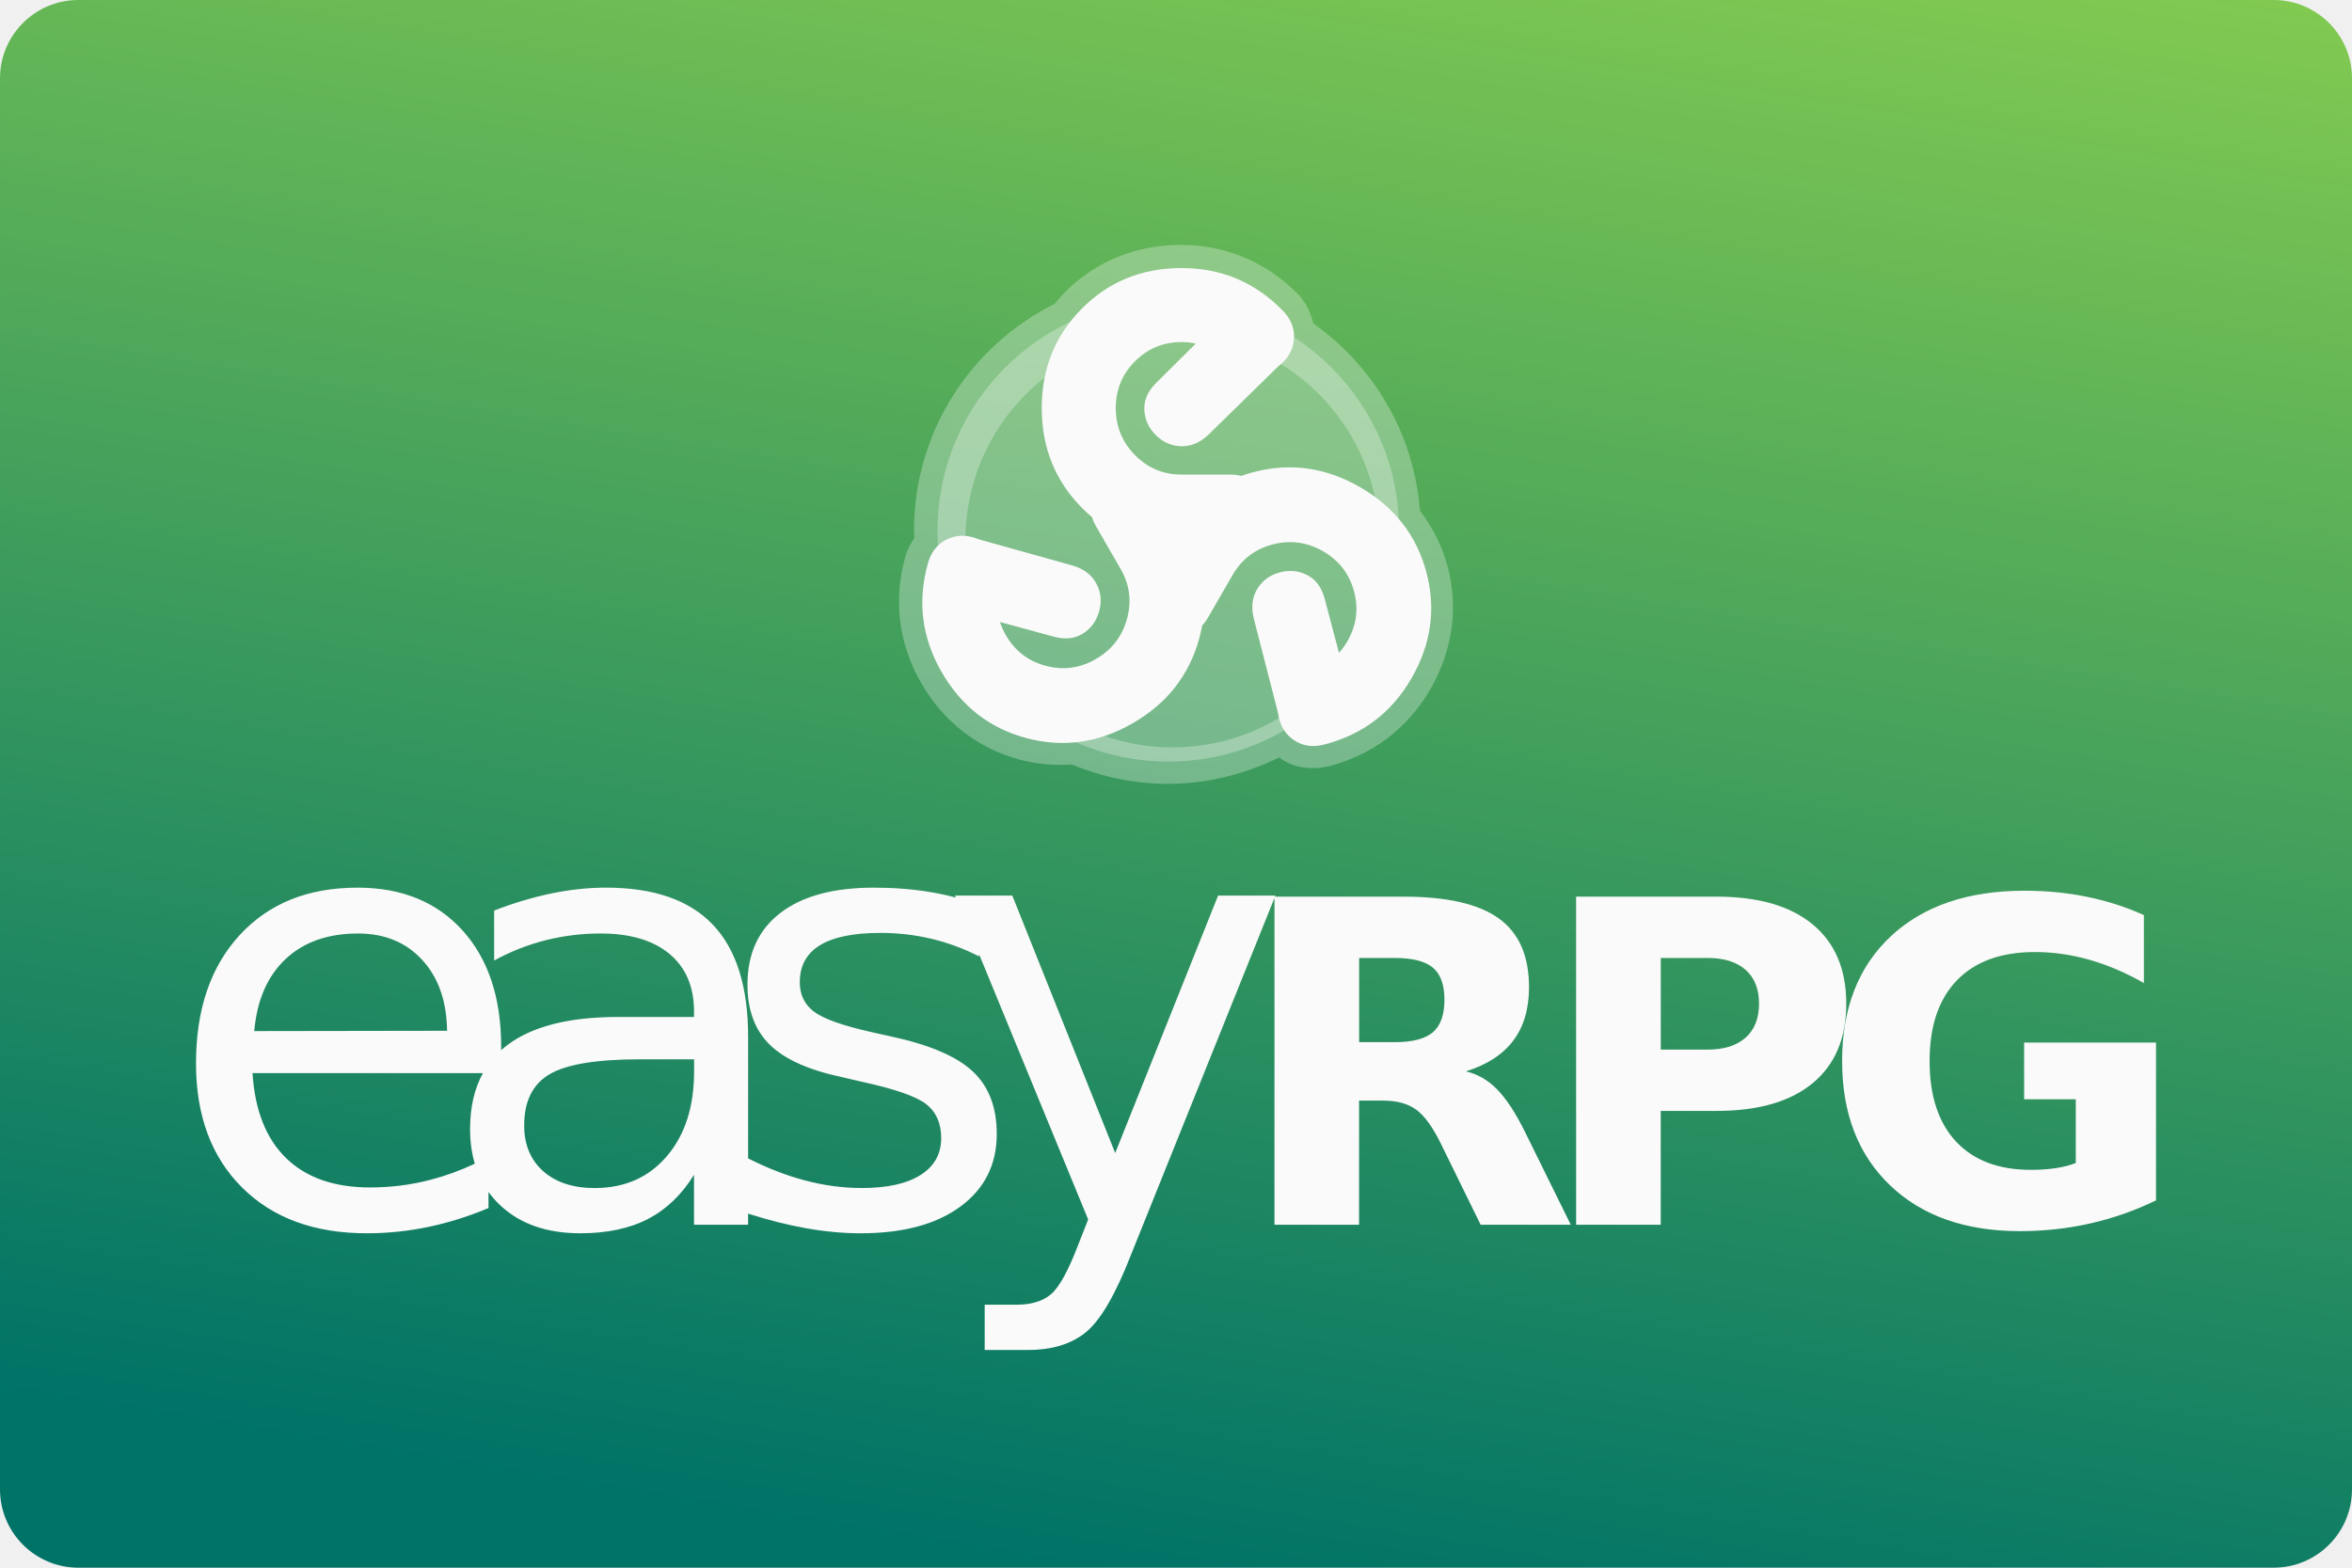
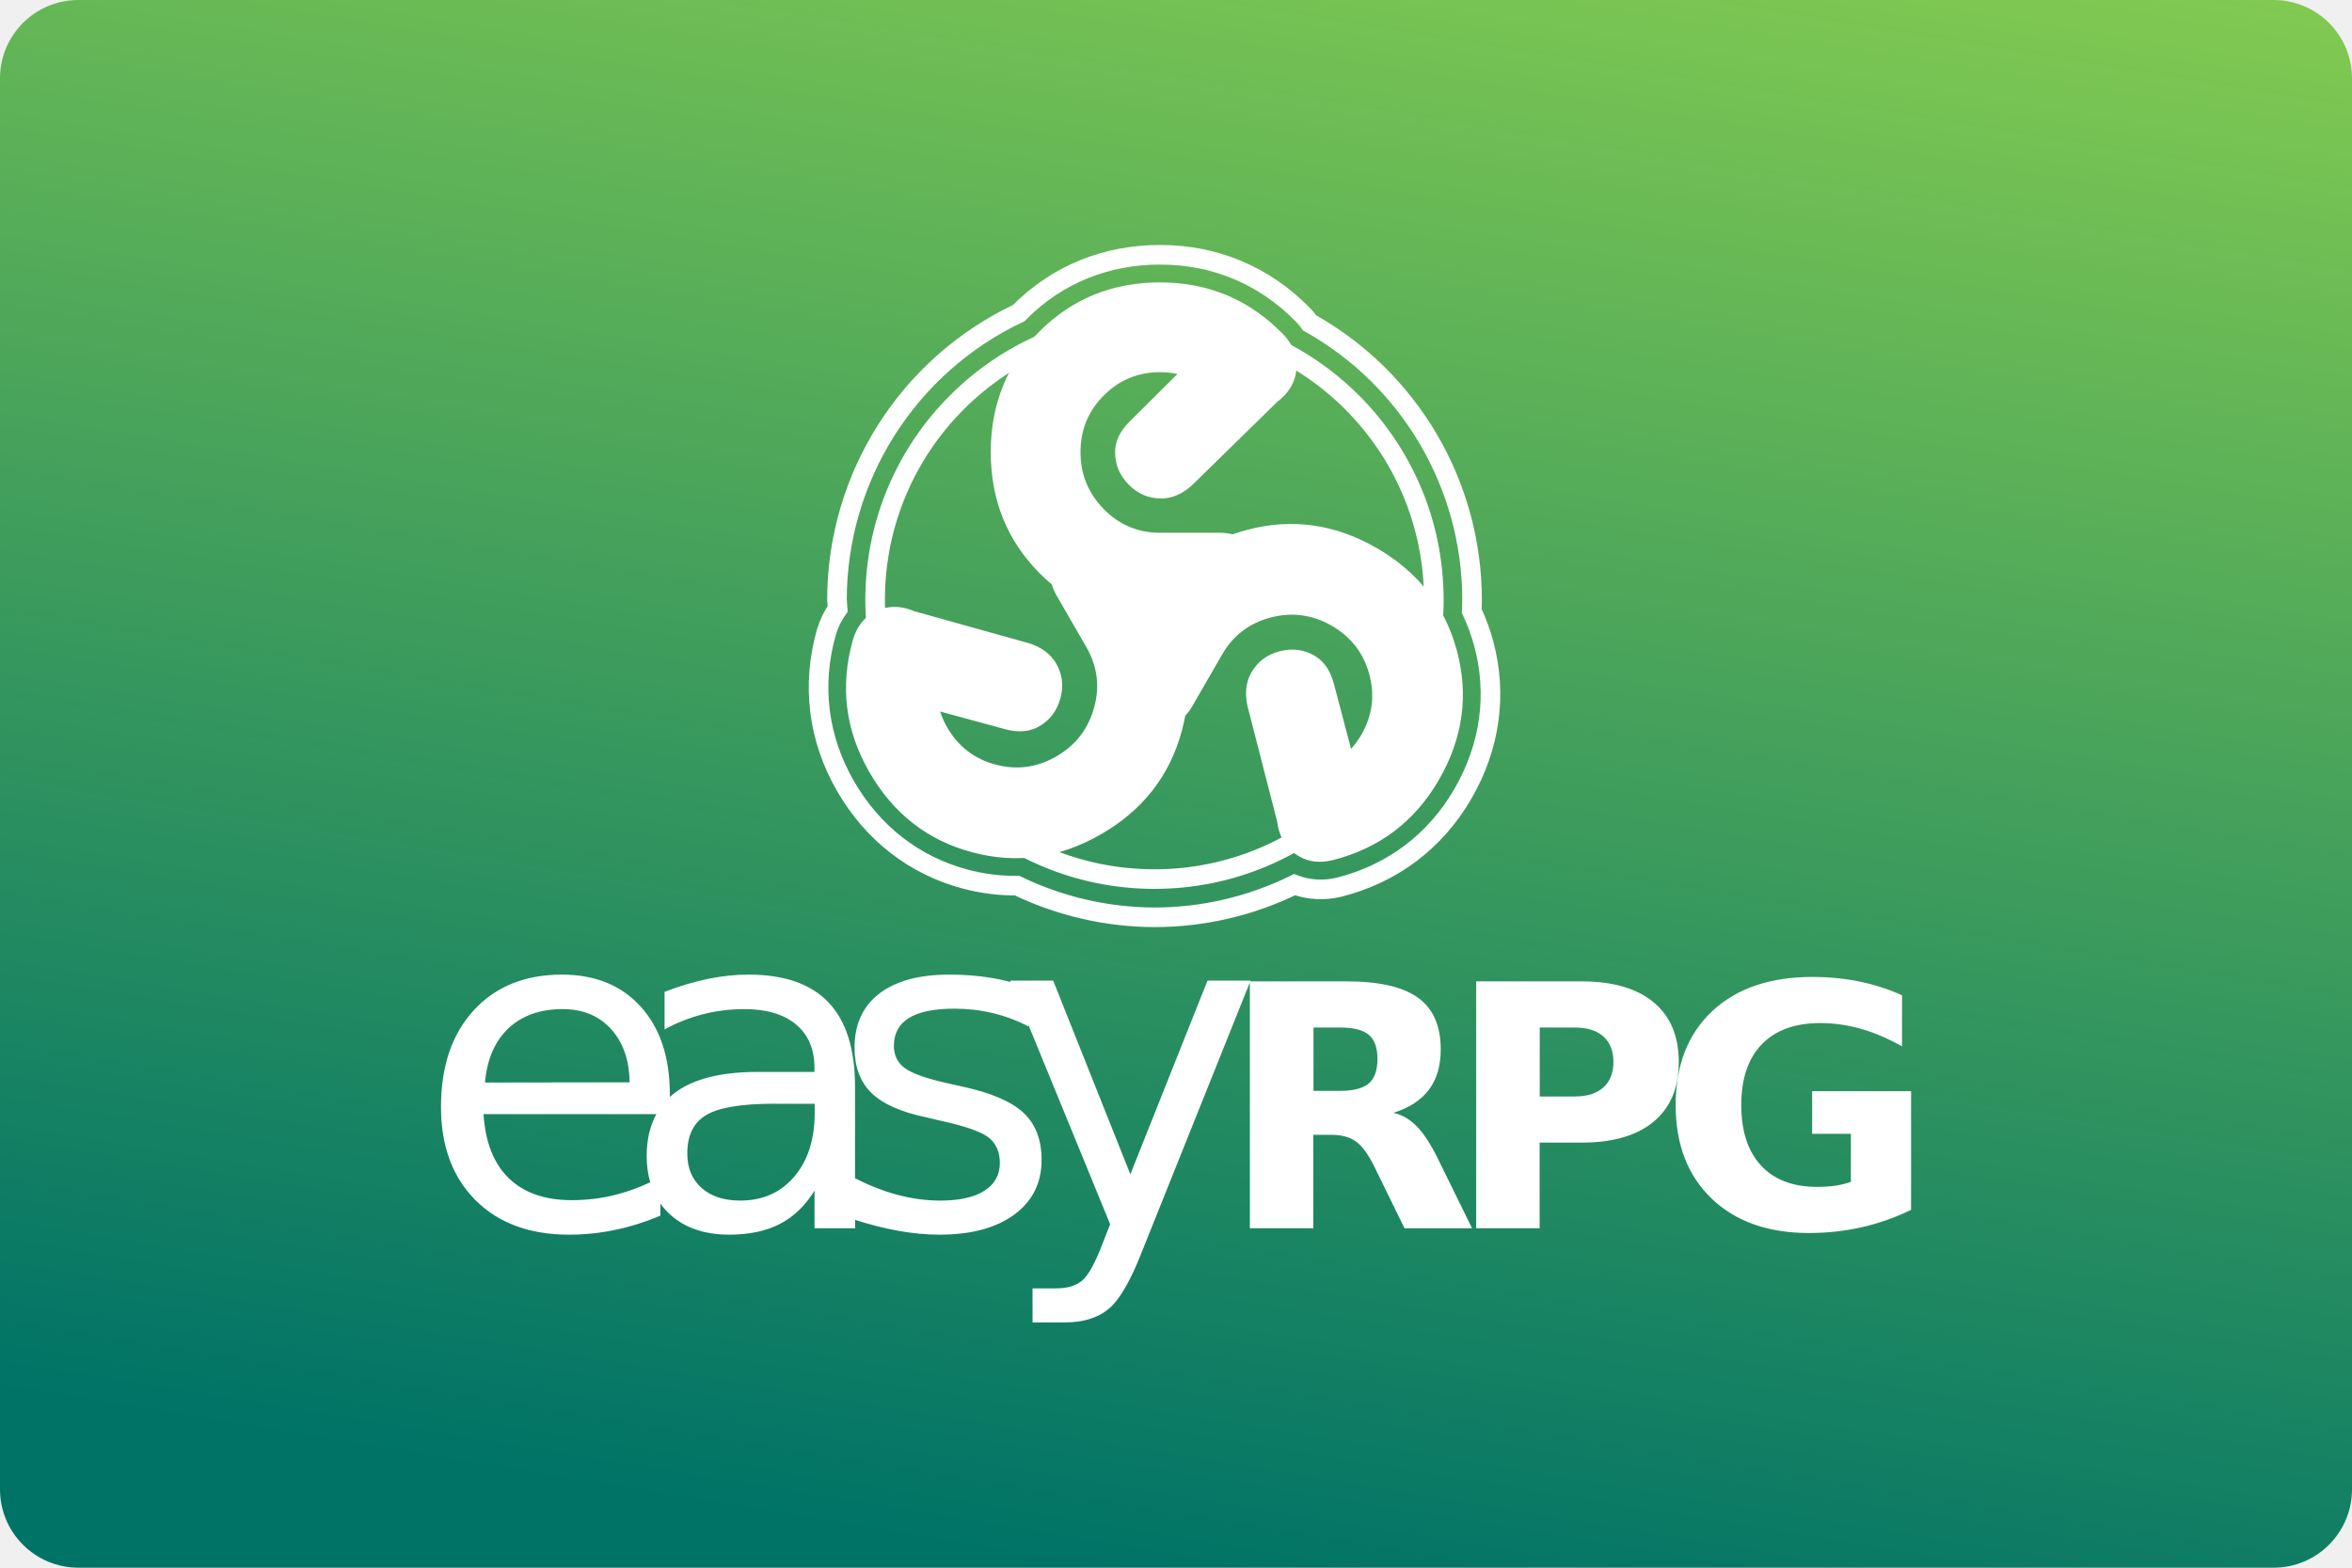
- <svg xmlns="http://www.w3.org/2000/svg" width="480" height="320" version="1.1" viewBox="0 0 480 320">
+ <svg xmlns="http://www.w3.org/2000/svg" width="480" height="320" version="1.1" viewBox="0 0 480 320" xml:space="preserve">
  <defs>
-     <linearGradient id="a" x1="76.46" x2="58.089" y1="-26.808" y2="84.667" gradientTransform="scale(3.7795)" gradientUnits="userSpaceOnUse">
+     <linearGradient id="a" x1="76.46" x2="58.09" y1="-26.81" y2="84.67" gradientTransform="scale(3.78)" gradientUnits="userSpaceOnUse">
      <stop stop-color="#9bdb4d" offset="0" />
      <stop stop-color="#007367" offset="1" />
    </linearGradient>
  </defs>
-   <rect width="480" height="320" ry="16" fill="url(#a)" stroke-linecap="square" stroke-linejoin="round" stroke-width="2" style="paint-order:stroke fill markers" />
-   <path d="m72.937 181.19c-10.079 0-18.089 3.23-24.029 9.688-5.939 6.46-8.908 15.189-8.908 26.187 0 10.639 3.129 19.078 9.389 25.318 6.259 6.24 14.747 9.357 25.466 9.357 4.28 0 8.501-0.44 12.66-1.319 4.16-0.879 8.219-2.159 12.179-3.839v-3.271c0.68 0.939 1.452 1.82 2.315 2.641 4.059 3.86 9.528 5.788 16.408 5.788 5.439 0 10.039-0.967 13.799-2.908 3.759-1.94 6.899-4.951 9.419-9.031v10.2h11.04v-2.268c4.096 1.302 8.002 2.291 11.717 2.957 3.9 0.699 7.65 1.05 11.25 1.05 8.639 0 15.428-1.819 20.368-5.46 4.939-3.639 7.409-8.578 7.409-14.817 0-5.479-1.648-9.751-4.948-12.811-3.3-3.059-8.871-5.427-16.709-7.107l-3.78-0.842c-5.92-1.319-9.859-2.707-11.818-4.167-1.961-1.46-2.942-3.47-2.942-6.03 0-3.36 1.371-5.879 4.111-7.559 2.739-1.679 6.849-2.52 12.329-2.52 3.599 0 7.078 0.401 10.437 1.201 3.36 0.801 6.601 2 9.721 3.599v-0.435l22.253 54.13-1.981 5.04c-2.04 5.359-3.901 8.76-5.58 10.2-1.68 1.44-4.039 2.159-7.077 2.159h-6.48v9.239h8.819c4.959 0 8.917-1.219 11.877-3.659 2.959-2.44 6.001-7.661 9.12-15.659l29.323-72.945v66.705h17.27v-25.345h4.891c2.811 0 5.061 0.615 6.751 1.84 1.689 1.227 3.357 3.513 5.002 6.862l8.165 16.642h18.394l-9.377-19.021c-1.915-3.857-3.806-6.736-5.674-8.636-1.87-1.899-3.987-3.115-6.349-3.654 4.307-1.345 7.531-3.44 9.669-6.282 2.138-2.841 3.207-6.474 3.207-10.901 0-6.398-2.058-11.078-6.168-14.039-4.113-2.961-10.581-4.442-19.402-4.442h-26.269l0.086-0.217h-11.7l-20.998 52.554-20.998-52.554h-11.7l0.168 0.408c-1.664-0.451-3.398-0.826-5.202-1.126-3.6-0.6-7.439-0.902-11.519-0.902-8.24 0-14.599 1.721-19.078 5.16-4.479 3.44-6.719 8.32-6.719 14.639 0 5.199 1.52 9.289 4.56 12.268 3.039 2.98 7.98 5.19 14.82 6.63l3.839 0.899c6.839 1.48 11.27 3.021 13.29 4.619 2.019 1.6 3.029 3.9 3.029 6.899 0 3.24-1.4 5.75-4.199 7.529-2.8 1.78-6.8 2.668-11.998 2.668-3.88 0-7.799-0.528-11.758-1.588-3.761-1.006-7.578-2.498-11.447-4.461v-24.787c0-10.238-2.402-17.878-7.201-22.917-4.799-5.04-12.059-7.559-21.778-7.559-3.599 0-7.297 0.388-11.097 1.168-3.8 0.78-7.722 1.95-11.761 3.51v10.198c3.36-1.839 6.861-3.217 10.501-4.138 3.639-0.92 7.378-1.381 11.218-1.381 6.038 0 10.728 1.391 14.069 4.17 3.339 2.781 5.01 6.71 5.01 11.788v1.082h-15.479c-10.04 0-17.588 1.918-22.648 5.758-0.431 0.327-0.841 0.669-1.235 1.023v-0.721c0-9.998-2.631-17.91-7.89-23.73-5.26-5.819-12.409-8.728-21.447-8.728zm340.24 0.627c-11.545 0-20.635 3.093-27.275 9.283-6.639 6.192-9.96 14.686-9.96 25.481 0 10.677 3.26 19.132 9.78 25.367 6.52 6.235 15.356 9.355 26.511 9.355 4.935 0 9.722-0.524 14.357-1.571 4.635-1.047 9.107-2.615 13.414-4.708v-32.21h-26.917v11.576h10.541v13.009c-1.227 0.479-2.608 0.83-4.148 1.055-1.54 0.223-3.208 0.336-5.003 0.336-6.611 0-11.71-1.931-15.299-5.788-3.589-3.859-5.383-9.332-5.383-16.42 0-7.147 1.862-12.641 5.585-16.484 3.723-3.843 9.023-5.766 15.901-5.766 3.708 0 7.41 0.524 11.104 1.571 3.693 1.047 7.408 2.632 11.146 4.755v-13.863c-3.619-1.644-7.466-2.885-11.549-3.723-4.082-0.837-8.352-1.255-12.808-1.255zm-91.521 1.21v66.973h17.27v-23.238h11.396c8.523 0 15.065-1.89 19.627-5.674 4.56-3.782 6.84-9.187 6.84-16.215 0-6.998-2.28-12.389-6.84-16.173-4.562-3.783-11.104-5.674-19.627-5.674zm-248.59 7.52c5.439 0 9.808 1.8 13.107 5.4 3.3 3.601 4.989 8.42 5.069 14.459l-39.356 0.062c0.56-6.319 2.688-11.219 6.388-14.698 3.699-3.48 8.631-5.222 14.79-5.222zm204.31 4.995h7.268c3.618 0 6.213 0.658 7.784 1.974 1.57 1.316 2.354 3.501 2.354 6.551 0 3.081-0.785 5.292-2.354 6.638-1.571 1.346-4.166 2.021-7.784 2.021h-7.268zm61.557 0h9.555c3.349 0 5.937 0.808 7.762 2.423 1.823 1.615 2.737 3.919 2.737 6.909 0 2.991-0.914 5.299-2.737 6.929-1.825 1.63-4.413 2.446-7.762 2.446h-9.555v-18.705zm-208.26 20.684h10.981v2.46c0 7.2-1.851 12.968-5.551 17.307-3.7 4.341-8.608 6.512-14.728 6.512-4.439 0-7.948-1.151-10.529-3.451-2.579-2.3-3.871-5.408-3.871-9.328 0-4.919 1.72-8.399 5.161-10.439 3.44-2.04 9.618-3.061 18.537-3.061zm-79.136 2.819h47.021c-1.747 3.158-2.621 6.958-2.621 11.401 0 2.572 0.321 4.938 0.961 7.097-2.995 1.395-6.007 2.489-9.037 3.28-3.98 1.04-8.091 1.561-12.329 1.561-7.319 0-13.028-1.99-17.127-5.971-4.1-3.979-6.39-9.769-6.87-17.369z" fill="#fafafa" stroke-width=".27" />
-   <g transform="matrix(1.1669 0 0 1.1669 257.26 81.577)" fill="#fafafa">
-     <path d="m-13.953-27.062c-7.808 0-14.83 2.829-20.217 8.223-0.656 0.656-1.236 1.356-1.816 2.055-14.583 7.266-24.621 22.295-24.621 39.654 0 0.455 0.029 0.893 0.043 1.34-0.654 0.971-1.203 2.009-1.535 3.133l-0.012 0.043c-2.159 7.622-1.204 15.327 2.756 22.186 3.904 6.762 9.866 11.428 17.23 13.396 3.03 0.81 6.081 1.053 9.098 0.855 5.183 2.123 10.821 3.383 16.756 3.383 7.024 0 13.642-1.72 19.555-4.639 0.278 0.199 0.528 0.439 0.824 0.609 2.302 1.329 5.133 1.589 7.703 0.971l0.023-0.004 0.021-0.006c7.68-1.941 13.875-6.622 17.834-13.48 3.904-6.761 4.965-14.258 2.988-21.619-0.96-3.575-2.64-6.766-4.801-9.607-1.045-13.537-8.167-25.356-18.658-32.758-0.448-1.85-1.238-3.616-2.549-4.996l-0.016-0.018-0.016-0.016c-5.522-5.68-12.673-8.705-20.592-8.705z" color="#000000" fill-opacity=".3" style="-inkscape-stroke:none" />
-     <path transform="matrix(.85698 0 0 .85698 -220.47 -69.911)" d="m238.44 61.246a47.104 47.104 0 0 0-47.104 47.104 47.104 47.104 0 0 0 47.104 47.105 47.104 47.104 0 0 0 47.105-47.105 47.104 47.104 0 0 0-47.105-47.104zm0.84 6.809a42.254 42.254 0 0 1 42.254 42.254 42.254 42.254 0 0 1-42.254 42.256 42.254 42.254 0 0 1-42.254-42.256 42.254 42.254 0 0 1 42.254-42.254z" fill-opacity=".3" />
-     <path d="m28.986 30.139c-1.725-6.425-5.584-11.365-11.573-14.823-5.989-3.458-12.21-4.337-18.665-2.635-0.724 0.191-1.429 0.41-2.116 0.655-0.589-0.15-1.225-0.226-1.908-0.226h-8.537c-3.197 0-5.915-1.138-8.153-3.415-2.238-2.276-3.357-5.017-3.357-8.225 0-3.205 1.118-5.93 3.355-8.175 2.236-2.244 4.952-3.367 8.148-3.367 0.829 0 1.66 0.088 2.492 0.261l-6.885 6.835c-1.415 1.396-2.122 2.887-2.122 4.471 0 1.776 0.655 3.33 1.966 4.661 1.312 1.331 2.861 1.997 4.653 1.997 1.599 0 3.101-0.645 4.509-1.935l12.278-12.023c1.854-1.41 2.782-3.174 2.782-5.291 0-1.602-0.639-3.078-1.919-4.424-4.861-5.001-10.776-7.503-17.746-7.503-6.907 0-12.71 2.353-17.41 7.059-4.701 4.706-7.051 10.518-7.051 17.433s2.349 12.742 7.051 17.481c0.566 0.57 1.148 1.106 1.746 1.608 0.165 0.544 0.404 1.091 0.721 1.64l4.269 7.393c1.599 2.769 1.972 5.692 1.119 8.768-0.852 3.076-2.667 5.416-5.444 7.02-2.776 1.602-5.695 1.997-8.757 1.182-3.062-0.814-5.392-2.605-6.99-5.373-0.415-0.718-0.754-1.481-1.02-2.288l9.361 2.545c1.917 0.527 3.561 0.394 4.933-0.398 1.538-0.888 2.556-2.232 3.054-4.033 0.497-1.802 0.299-3.477-0.597-5.028-0.799-1.385-2.109-2.364-3.93-2.938l-16.551-4.621c-2.148-0.9-4.139-0.822-5.973 0.237-1.388 0.801-2.345 2.093-2.872 3.873-1.901 6.71-1.109 13.084 2.375 19.12 3.454 5.981 8.393 9.83 14.819 11.547 6.426 1.718 12.634 0.847 18.623-2.611 5.989-3.458 9.861-8.406 11.614-14.847 0.204-0.75 0.371-1.496 0.505-2.24 0.386-0.413 0.737-0.891 1.052-1.436l4.269-7.393c1.599-2.769 3.943-4.554 7.034-5.354 3.09-0.8 6.024-0.399 8.801 1.205 2.776 1.602 4.577 3.933 5.402 6.993 0.826 3.058 0.44 5.972-1.158 8.74-0.415 0.718-0.906 1.394-1.472 2.027l-2.477-9.379c-0.502-1.924-1.438-3.281-2.811-4.073-1.538-0.888-3.211-1.098-5.02-0.628-1.809 0.47-3.16 1.48-4.056 3.031-0.799 1.385-0.993 3.008-0.579 4.872l4.273 16.644c0.294 2.31 1.358 3.995 3.191 5.054 1.388 0.801 2.985 0.985 4.79 0.55 6.761-1.709 11.886-5.581 15.37-11.617 3.453-5.981 4.316-12.183 2.591-18.606z" color="#000000" fill="#fafafa" style="-inkscape-stroke:none;paint-order:stroke fill markers" />
-   </g>
-   <style type="text/css">.st0{fill:#FC0C18;}
- 	.st1{fill:#FC0C18;}</style>
+   <rect width="480" height="320" ry="16" fill="url(#a)" />
+   <path d="m236.8 52c-11.05 0-21 4.006-28.62 11.64-0.083 0.083-0.158 0.171-0.24 0.254a64.8 64.8 0 0 0-37.13 58.54 64.8 64.8 0 0 0 0.131 1.861c-1.006 1.427-1.78 3.023-2.273 4.691l-0.01 0.031-0.01 0.031c-3.056 10.79-1.701 21.7 3.904 31.41 5.526 9.571 13.97 16.18 24.39 18.97 3.541 0.947 7.105 1.386 10.64 1.352a64.8 64.8 0 0 0 28.03 6.461 64.8 64.8 0 0 0 28.58-6.66c2.864 1.1 6.089 1.235 9.07 0.518l0.062-0.016c10.87-2.748 19.64-9.378 25.25-19.09 5.526-9.572 7.03-20.19 4.23-30.61-0.624-2.323-1.45-4.541-2.443-6.656a64.8 64.8 0 0 0 0.059-2.295 64.8 64.8 0 0 0-33.14-56.52c-0.397-0.537-0.815-1.059-1.273-1.541l-0.023-0.023-0.021-0.021c-7.816-8.04-17.94-12.32-29.15-12.32zm-1.193 13.42a57.01 57.01 0 0 1 57.01 57.01 57.01 57.01 0 0 1-57.01 57.01 57.01 57.01 0 0 1-57.01-57.01 57.01 57.01 0 0 1 57.01-57.01z" fill="none" stroke="#fff" stroke-width="4" />
+   <path d="m236.8 57.64c-9.771 0-17.98 3.329-24.63 9.986-6.65 6.658-9.975 14.88-9.975 24.66 0 9.783 3.324 18.02 9.975 24.73 0.8 0.807 1.623 1.566 2.469 2.275 0.233 0.77 0.571 1.542 1.02 2.318l6.039 10.46c2.262 3.917 2.79 8.052 1.584 12.4-1.205 4.352-3.772 7.661-7.701 9.93-3.926 2.267-8.057 2.825-12.39 1.672-4.331-1.152-7.628-3.684-9.889-7.6-0.587-1.016-1.068-2.096-1.443-3.238l13.24 3.602c2.712 0.746 5.039 0.557 6.98-0.564 2.176-1.256 3.617-3.157 4.32-5.705 0.704-2.549 0.421-4.917-0.846-7.111-1.131-1.959-2.982-3.344-5.559-4.156l-23.41-6.537c-3.039-1.273-5.856-1.163-8.449 0.334-1.963 1.133-3.318 2.961-4.062 5.48-2.688 9.493-1.568 18.51 3.361 27.05 4.885 8.462 11.87 13.91 20.96 16.34 9.091 2.431 17.87 1.198 26.34-3.693 8.472-4.892 13.95-11.89 16.43-21 0.289-1.061 0.526-2.118 0.715-3.17 0.546-0.584 1.041-1.26 1.486-2.031l6.039-10.46c2.262-3.917 5.579-6.441 9.951-7.572 4.371-1.132 8.52-0.566 12.45 1.703 3.926 2.267 6.475 5.564 7.643 9.893 1.168 4.326 0.622 8.448-1.639 12.36-0.587 1.016-1.281 1.973-2.082 2.869l-3.504-13.27c-0.71-2.721-2.035-4.642-3.977-5.764-2.176-1.256-4.543-1.553-7.102-0.889-2.559 0.665-4.47 2.093-5.736 4.287-1.131 1.959-1.404 4.255-0.818 6.893l6.045 23.54c0.417 3.268 1.92 5.653 4.514 7.15 1.964 1.134 4.223 1.394 6.777 0.779 9.565-2.418 16.81-7.895 21.74-16.43 4.885-8.462 6.105-17.24 3.664-26.32-2.44-9.088-7.899-16.08-16.37-20.97-8.473-4.892-17.27-6.134-26.4-3.727-1.025 0.27-2.023 0.581-2.994 0.928-0.834-0.212-1.731-0.32-2.697-0.32h-12.08c-4.523 0-8.367-1.611-11.53-4.832-3.166-3.219-4.75-7.098-4.75-11.63 0-4.534 1.582-8.389 4.746-11.56 3.163-3.175 7.006-4.762 11.53-4.762 1.173 0 2.349 0.123 3.525 0.369l-9.74 9.668c-2.002 1.975-3.002 4.082-3.002 6.324 0 2.512 0.926 4.71 2.781 6.594 1.855 1.883 4.048 2.826 6.582 2.826 2.262 0 4.388-0.911 6.379-2.736l17.37-17.01c2.622-1.995 3.934-4.49 3.934-7.484 0-2.267-0.904-4.355-2.713-6.26-6.877-7.074-15.25-10.61-25.11-10.61zm-122.1 141.3c-7.559 0-13.56 2.432-18.02 7.291-4.455 4.86-6.682 11.43-6.682 19.7 0 8.004 2.346 14.35 7.041 19.05 4.695 4.694 11.06 7.041 19.1 7.041 3.21 0 6.374-0.332 9.494-0.994 3.12-0.662 6.165-1.625 9.135-2.889v-2.469c0.511 0.709 1.087 1.375 1.736 1.994 3.044 2.904 7.147 4.357 12.31 4.357 4.079 0 7.527-0.73 10.35-2.189 2.819-1.459 5.175-3.723 7.064-6.793v7.672h8.279v-1.709c3.071 0.98 6.004 1.727 8.789 2.229 2.925 0.526 5.736 0.791 8.436 0.791 6.479 0 11.57-1.369 15.28-4.107 3.704-2.738 5.559-6.455 5.559-11.15 0-4.123-1.236-7.334-3.711-9.637-2.475-2.301-6.652-4.086-12.53-5.35l-2.836-0.631c-4.44-0.992-7.394-2.038-8.863-3.137-1.471-1.099-2.205-2.611-2.205-4.537 0-2.528 1.027-4.424 3.082-5.688 2.054-1.264 5.136-1.896 9.246-1.896 2.699 0 5.309 0.301 7.828 0.902 2.52 0.603 4.949 1.506 7.289 2.709v-0.328l16.69 40.72-1.484 3.793c-1.53 4.032-2.926 6.589-4.186 7.672-1.26 1.083-3.029 1.627-5.309 1.627h-4.859v6.949h6.615c3.719 0 6.688-0.917 8.908-2.752 2.219-1.836 4.499-5.763 6.838-11.78l21.99-54.88v50.19h12.95v-19.07h3.668c2.108 0 3.797 0.463 5.064 1.385 1.267 0.923 2.516 2.644 3.75 5.164l6.125 12.52h13.79l-7.033-14.31c-1.436-2.902-2.855-5.069-4.256-6.498-1.402-1.428-2.988-2.345-4.76-2.75 3.23-1.012 5.646-2.587 7.25-4.725 1.604-2.137 2.406-4.872 2.406-8.203 0-4.814-1.544-8.335-4.627-10.56-3.085-2.227-7.935-3.342-14.55-3.342h-19.71l0.066-0.162h-8.773l-15.75 39.54-15.75-39.54h-8.773l0.125 0.305c-1.247-0.339-2.548-0.62-3.9-0.846-2.7-0.452-5.579-0.678-8.639-0.678-6.18 0-10.95 1.295-14.31 3.883-3.359 2.588-5.039 6.257-5.039 11.01 0 3.912 1.14 6.989 3.42 9.23 2.279 2.242 5.984 3.905 11.11 4.988l2.883 0.676c5.129 1.113 8.45 2.272 9.965 3.475 1.514 1.204 2.273 2.935 2.273 5.191 0 2.438-1.051 4.327-3.15 5.666-2.1 1.339-5.099 2.008-8.998 2.008-2.91 0-5.851-0.4-8.82-1.197-2.822-0.757-5.684-1.885-8.586-3.363v-18.64c0-7.702-1.799-13.45-5.398-17.24-3.599-3.791-9.045-5.689-16.33-5.689-2.699 0-5.475 0.294-8.324 0.881-2.85 0.587-5.789 1.467-8.818 2.641v7.672c2.52-1.384 5.143-2.421 7.873-3.113 2.729-0.692 5.534-1.039 8.414-1.039 4.528 0 8.048 1.048 10.55 3.139 2.504 2.092 3.756 5.048 3.756 8.869v0.812h-11.61c-7.529 0-13.19 1.445-16.98 4.334-0.325 0.247-0.631 0.508-0.928 0.775v-0.551c0-7.522-1.972-13.47-5.916-17.85-3.945-4.378-9.307-6.568-16.09-6.568zm255.2 0.473c-8.658 0-15.48 2.327-20.46 6.984-4.979 4.658-7.467 11.05-7.467 19.17 0 8.033 2.442 14.39 7.332 19.08 4.89 4.691 11.52 7.037 19.88 7.037 3.702 0 7.291-0.392 10.77-1.18 3.477-0.787 6.831-1.97 10.06-3.545v-24.23h-20.19v8.707h7.906v9.787c-0.92 0.361-1.957 0.624-3.111 0.793-1.155 0.168-2.406 0.254-3.752 0.254-4.958 0-8.783-1.451-11.47-4.354-2.692-2.903-4.037-7.021-4.037-12.35 0-5.377 1.397-9.513 4.189-12.4 2.792-2.891 6.769-4.336 11.93-4.336 2.781 0 5.556 0.392 8.326 1.18 2.77 0.788 5.558 1.983 8.361 3.58v-10.43c-2.714-1.237-5.602-2.17-8.664-2.801-3.062-0.63-6.263-0.943-9.605-0.943zm-68.64 0.91v50.39h12.95v-17.48h8.547c6.392 0 11.3-1.424 14.72-4.271 3.42-2.846 5.129-6.912 5.129-12.2 0-5.265-1.709-9.321-5.129-12.17-3.421-2.846-8.328-4.27-14.72-4.27zm-186.4 5.658c4.079 0 7.357 1.354 9.832 4.062 2.475 2.709 3.741 6.336 3.801 10.88l-29.52 0.045c0.42-4.754 2.016-8.439 4.791-11.06 2.774-2.618 6.472-3.93 11.09-3.93zm153.2 3.758h5.451c2.713 0 4.66 0.496 5.838 1.486 1.177 0.99 1.766 2.633 1.766 4.928 0 2.318-0.589 3.982-1.766 4.994-1.178 1.013-3.125 1.52-5.838 1.52h-5.451zm46.17 0h7.166c2.512 0 4.454 0.607 5.822 1.822 1.367 1.215 2.051 2.95 2.051 5.199 0 2.25-0.683 3.989-2.051 5.215-1.368 1.226-3.31 1.84-5.822 1.84h-7.166zm-156.2 15.56h8.234v1.85c0 5.417-1.388 9.759-4.162 13.02-2.775 3.266-6.455 4.896-11.04 4.896-3.33 0-5.963-0.863-7.898-2.594-1.935-1.73-2.902-4.072-2.902-7.021 0-3.701 1.289-6.316 3.869-7.852 2.58-1.535 7.215-2.303 13.9-2.303zm-59.35 2.121h35.27c-1.311 2.376-1.973 5.231-1.973 8.574 0 1.936 0.245 3.715 0.725 5.34-2.247 1.05-4.506 1.875-6.779 2.471-2.985 0.783-6.067 1.174-9.246 1.174-5.489 0-9.773-1.498-12.85-4.492-3.075-2.994-4.79-7.349-5.15-13.07z" fill="#fff" stroke-width=".889" />
</svg>
